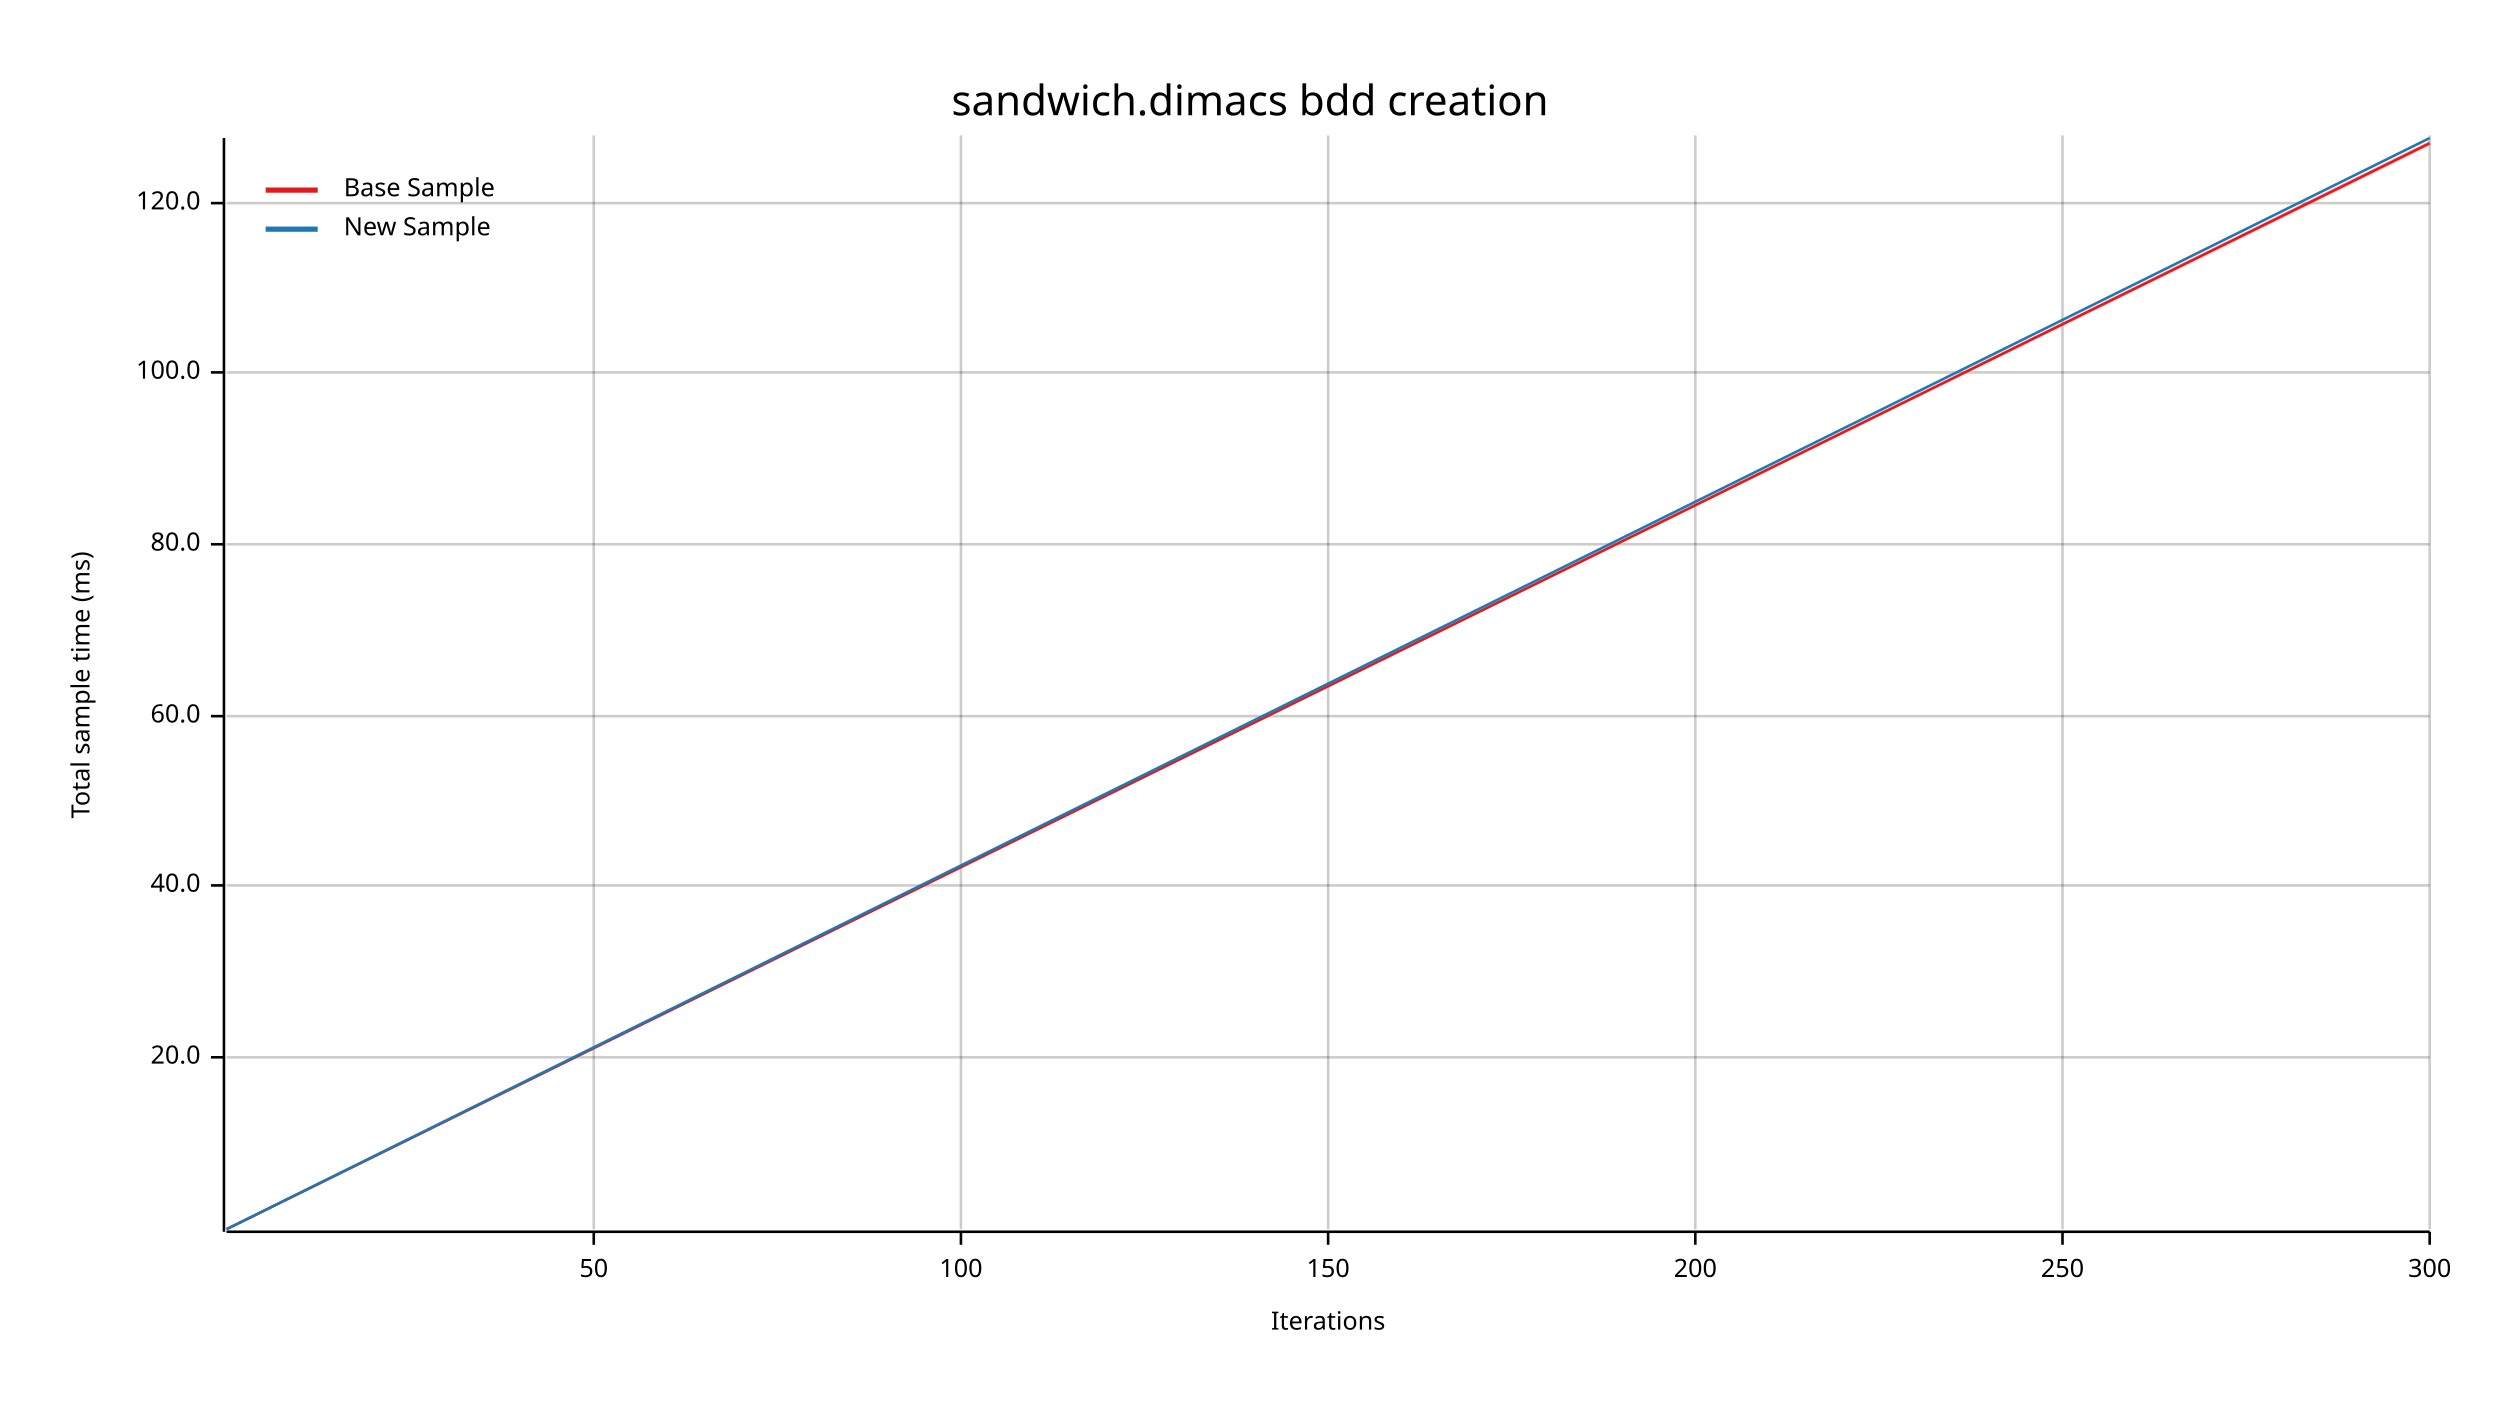
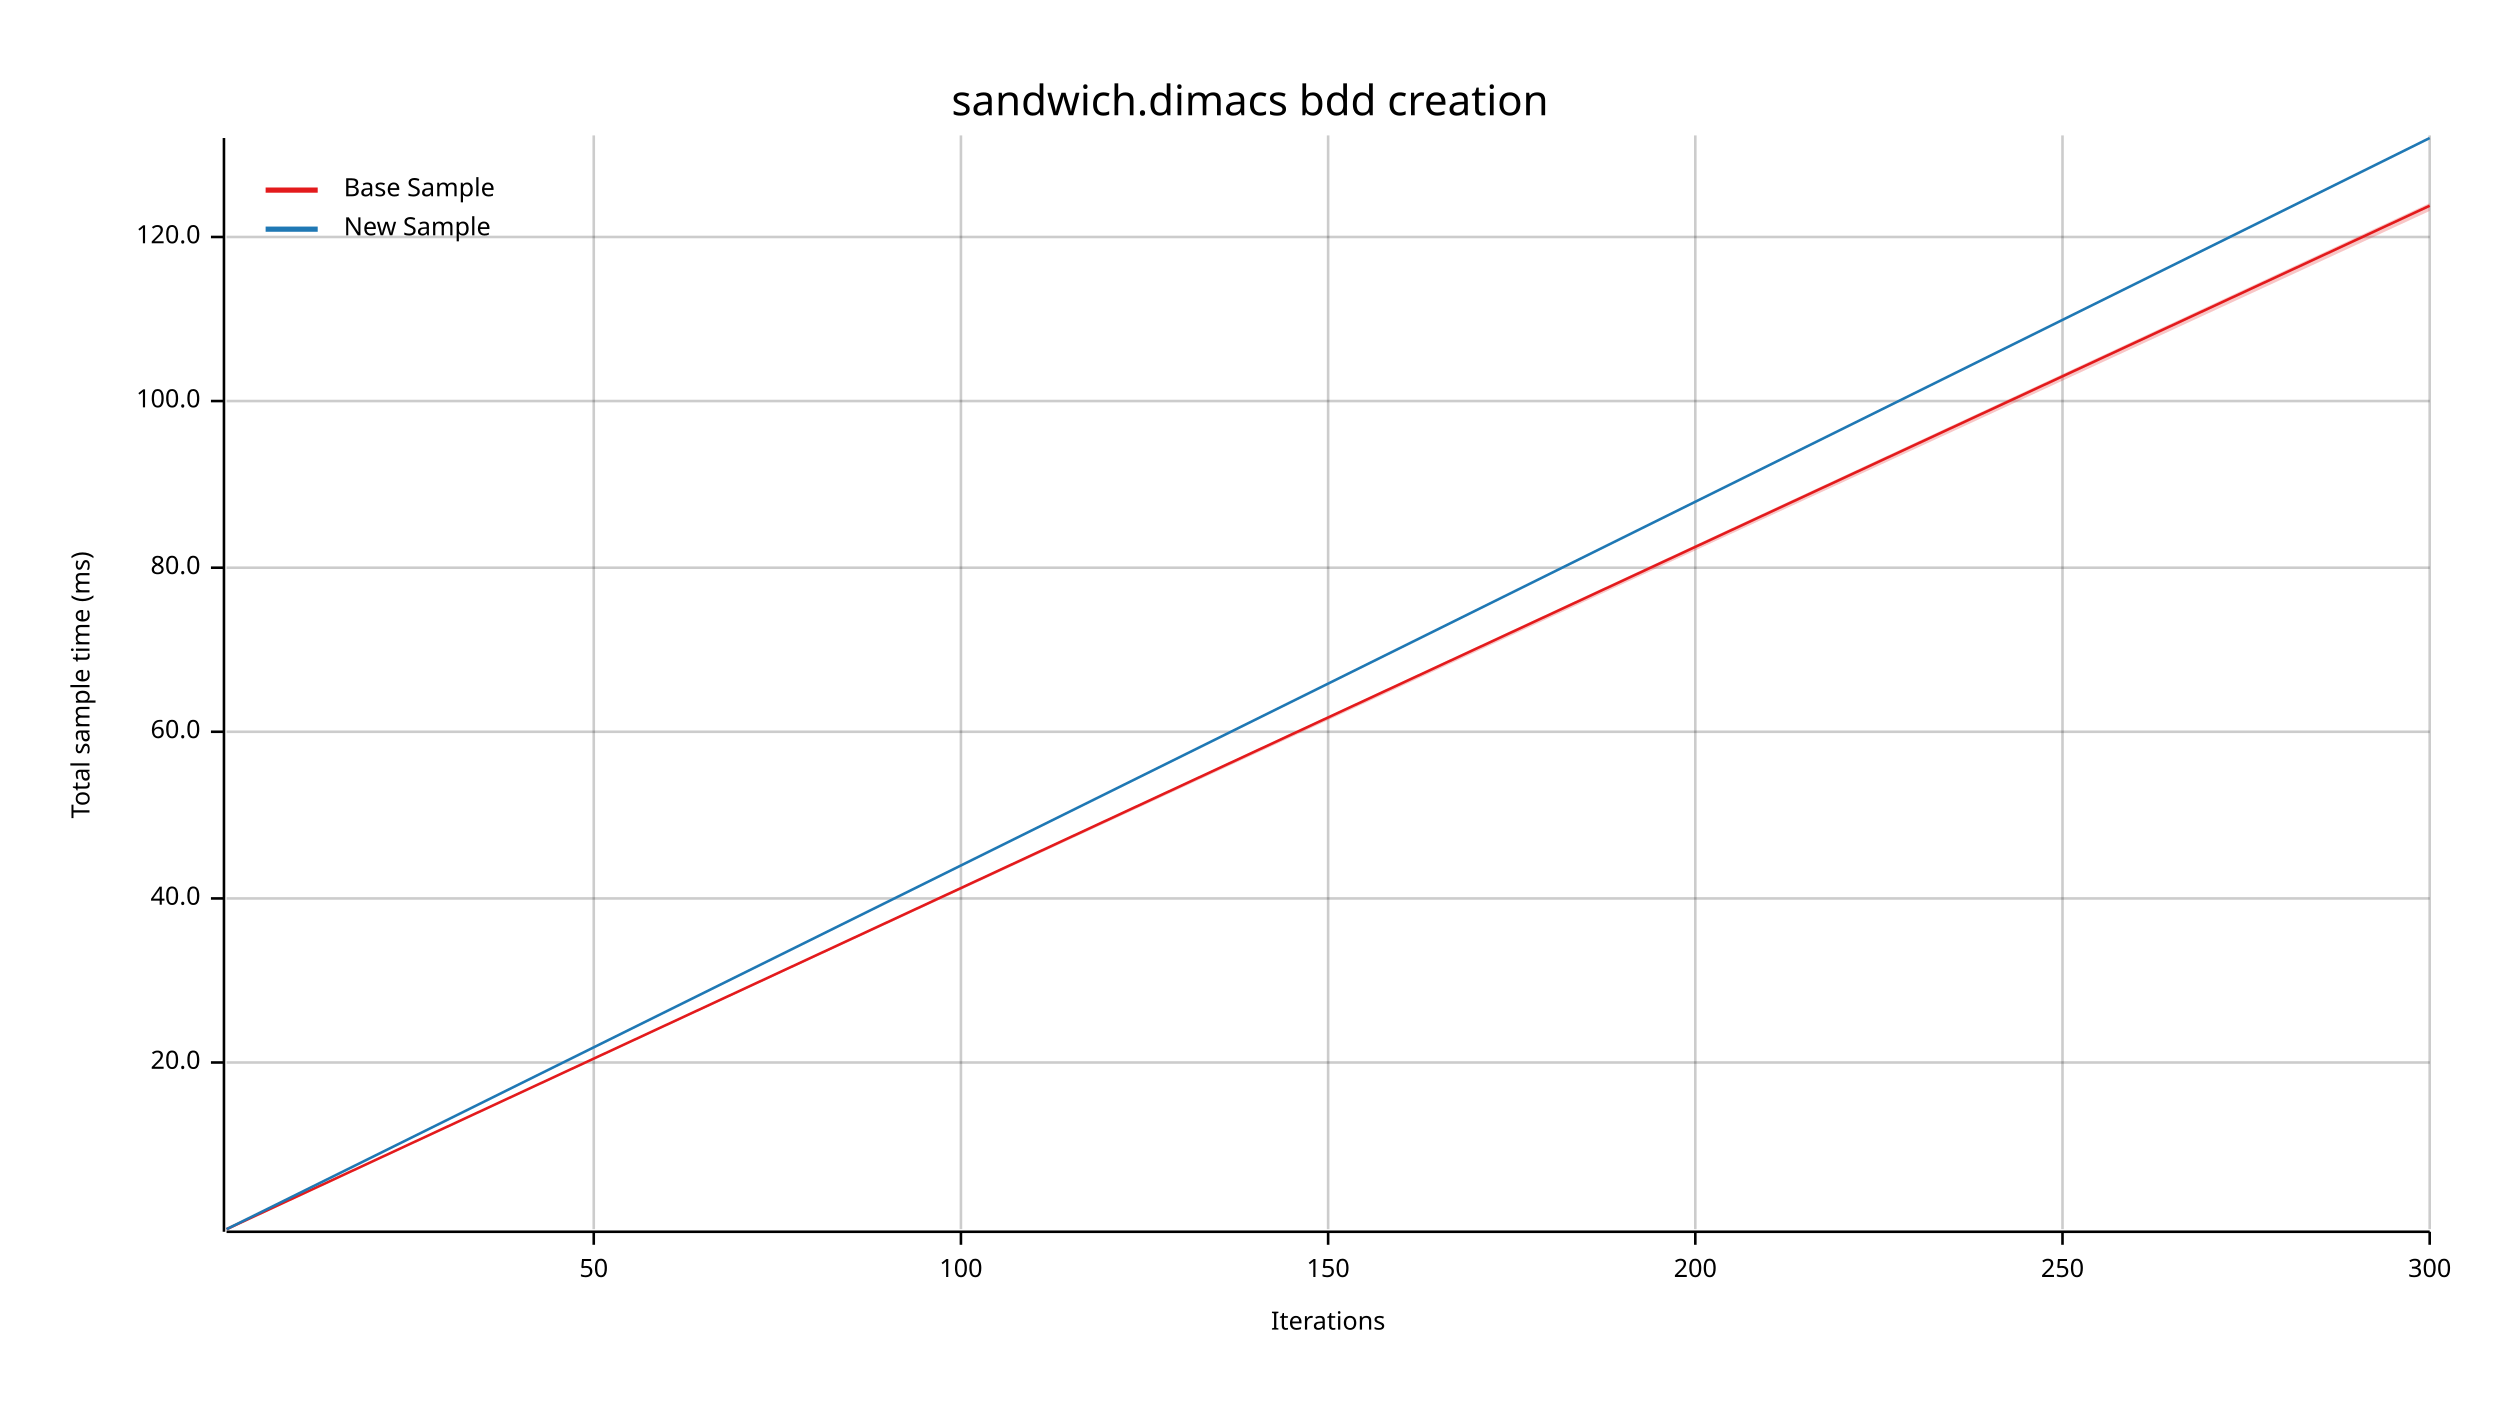
<svg xmlns="http://www.w3.org/2000/svg" width="960" height="540" viewBox="0 0 960 540">
  <text x="480" y="32" dy="0.76em" text-anchor="middle" font-family="sans-serif" font-size="16.129" opacity="1" fill="#000000">
sandwich.dimacs bdd creation
</text>
  <text x="27" y="263" dy="0.76em" text-anchor="middle" font-family="sans-serif" font-size="9.677" opacity="1" fill="#000000" transform="rotate(270, 27, 263)">
Total sample time (ms)
</text>
  <text x="510" y="513" dy="-0.5ex" text-anchor="middle" font-family="sans-serif" font-size="9.677" opacity="1" fill="#000000">
Iterations
</text>
  <line opacity="0.2" stroke="#000000" stroke-width="1" x1="228" y1="472" x2="228" y2="52" />
  <line opacity="0.2" stroke="#000000" stroke-width="1" x1="369" y1="472" x2="369" y2="52" />
  <line opacity="0.2" stroke="#000000" stroke-width="1" x1="510" y1="472" x2="510" y2="52" />
  <line opacity="0.2" stroke="#000000" stroke-width="1" x1="651" y1="472" x2="651" y2="52" />
  <line opacity="0.2" stroke="#000000" stroke-width="1" x1="792" y1="472" x2="792" y2="52" />
  <line opacity="0.2" stroke="#000000" stroke-width="1" x1="933" y1="472" x2="933" y2="52" />
-   <line opacity="0.2" stroke="#000000" stroke-width="1" x1="87" y1="406" x2="933" y2="406" />
-   <line opacity="0.2" stroke="#000000" stroke-width="1" x1="87" y1="340" x2="933" y2="340" />
-   <line opacity="0.2" stroke="#000000" stroke-width="1" x1="87" y1="275" x2="933" y2="275" />
-   <line opacity="0.2" stroke="#000000" stroke-width="1" x1="87" y1="209" x2="933" y2="209" />
-   <line opacity="0.2" stroke="#000000" stroke-width="1" x1="87" y1="143" x2="933" y2="143" />
-   <line opacity="0.2" stroke="#000000" stroke-width="1" x1="87" y1="78" x2="933" y2="78" />
+   <line opacity="0.2" stroke="#000000" stroke-width="1" x1="87" y1="408" x2="933" y2="408" />
+   <line opacity="0.2" stroke="#000000" stroke-width="1" x1="87" y1="345" x2="933" y2="345" />
+   <line opacity="0.2" stroke="#000000" stroke-width="1" x1="87" y1="281" x2="933" y2="281" />
+   <line opacity="0.2" stroke="#000000" stroke-width="1" x1="87" y1="218" x2="933" y2="218" />
+   <line opacity="0.2" stroke="#000000" stroke-width="1" x1="87" y1="154" x2="933" y2="154" />
+   <line opacity="0.2" stroke="#000000" stroke-width="1" x1="87" y1="91" x2="933" y2="91" />
  <polyline fill="none" opacity="1" stroke="#000000" stroke-width="1" points="86,53 86,473 " />
-   <text x="77" y="406" dy="0.5ex" text-anchor="end" font-family="sans-serif" font-size="9.677" opacity="1" fill="#000000">
+   <text x="77" y="408" dy="0.5ex" text-anchor="end" font-family="sans-serif" font-size="9.677" opacity="1" fill="#000000">
20.0
</text>
-   <polyline fill="none" opacity="1" stroke="#000000" stroke-width="1" points="81,406 86,406 " />
-   <text x="77" y="340" dy="0.5ex" text-anchor="end" font-family="sans-serif" font-size="9.677" opacity="1" fill="#000000">
+   <polyline fill="none" opacity="1" stroke="#000000" stroke-width="1" points="81,408 86,408 " />
+   <text x="77" y="345" dy="0.5ex" text-anchor="end" font-family="sans-serif" font-size="9.677" opacity="1" fill="#000000">
40.0
</text>
-   <polyline fill="none" opacity="1" stroke="#000000" stroke-width="1" points="81,340 86,340 " />
-   <text x="77" y="275" dy="0.5ex" text-anchor="end" font-family="sans-serif" font-size="9.677" opacity="1" fill="#000000">
+   <polyline fill="none" opacity="1" stroke="#000000" stroke-width="1" points="81,345 86,345 " />
+   <text x="77" y="281" dy="0.5ex" text-anchor="end" font-family="sans-serif" font-size="9.677" opacity="1" fill="#000000">
60.0
</text>
-   <polyline fill="none" opacity="1" stroke="#000000" stroke-width="1" points="81,275 86,275 " />
-   <text x="77" y="209" dy="0.5ex" text-anchor="end" font-family="sans-serif" font-size="9.677" opacity="1" fill="#000000">
+   <polyline fill="none" opacity="1" stroke="#000000" stroke-width="1" points="81,281 86,281 " />
+   <text x="77" y="218" dy="0.5ex" text-anchor="end" font-family="sans-serif" font-size="9.677" opacity="1" fill="#000000">
80.0
</text>
-   <polyline fill="none" opacity="1" stroke="#000000" stroke-width="1" points="81,209 86,209 " />
-   <text x="77" y="143" dy="0.5ex" text-anchor="end" font-family="sans-serif" font-size="9.677" opacity="1" fill="#000000">
+   <polyline fill="none" opacity="1" stroke="#000000" stroke-width="1" points="81,218 86,218 " />
+   <text x="77" y="154" dy="0.5ex" text-anchor="end" font-family="sans-serif" font-size="9.677" opacity="1" fill="#000000">
100.0
</text>
-   <polyline fill="none" opacity="1" stroke="#000000" stroke-width="1" points="81,143 86,143 " />
-   <text x="77" y="78" dy="0.5ex" text-anchor="end" font-family="sans-serif" font-size="9.677" opacity="1" fill="#000000">
+   <polyline fill="none" opacity="1" stroke="#000000" stroke-width="1" points="81,154 86,154 " />
+   <text x="77" y="91" dy="0.5ex" text-anchor="end" font-family="sans-serif" font-size="9.677" opacity="1" fill="#000000">
120.0
</text>
-   <polyline fill="none" opacity="1" stroke="#000000" stroke-width="1" points="81,78 86,78 " />
+   <polyline fill="none" opacity="1" stroke="#000000" stroke-width="1" points="81,91 86,91 " />
  <polyline fill="none" opacity="1" stroke="#000000" stroke-width="1" points="87,473 933,473 " />
  <text x="228" y="483" dy="0.76em" text-anchor="middle" font-family="sans-serif" font-size="9.677" opacity="1" fill="#000000">
50
</text>
  <polyline fill="none" opacity="1" stroke="#000000" stroke-width="1" points="228,473 228,478 " />
  <text x="369" y="483" dy="0.76em" text-anchor="middle" font-family="sans-serif" font-size="9.677" opacity="1" fill="#000000">
100
</text>
  <polyline fill="none" opacity="1" stroke="#000000" stroke-width="1" points="369,473 369,478 " />
  <text x="510" y="483" dy="0.76em" text-anchor="middle" font-family="sans-serif" font-size="9.677" opacity="1" fill="#000000">
150
</text>
  <polyline fill="none" opacity="1" stroke="#000000" stroke-width="1" points="510,473 510,478 " />
  <text x="651" y="483" dy="0.76em" text-anchor="middle" font-family="sans-serif" font-size="9.677" opacity="1" fill="#000000">
200
</text>
  <polyline fill="none" opacity="1" stroke="#000000" stroke-width="1" points="651,473 651,478 " />
  <text x="792" y="483" dy="0.76em" text-anchor="middle" font-family="sans-serif" font-size="9.677" opacity="1" fill="#000000">
250
</text>
  <polyline fill="none" opacity="1" stroke="#000000" stroke-width="1" points="792,473 792,478 " />
  <text x="933" y="483" dy="0.76em" text-anchor="middle" font-family="sans-serif" font-size="9.677" opacity="1" fill="#000000">
300
</text>
  <polyline fill="none" opacity="1" stroke="#000000" stroke-width="1" points="933,473 933,478 " />
-   <polyline fill="none" opacity="1" stroke="#E31A1C" stroke-width="1" points="87,472 933,55 " />
-   <polygon opacity="0.25" fill="#E31A1C" points="87,472 933,56 933,54 " />
+   <polyline fill="none" opacity="1" stroke="#E31A1C" stroke-width="1" points="87,472 933,79 " />
+   <polygon opacity="0.25" fill="#E31A1C" points="87,472 933,81 933,78 " />
  <polyline fill="none" opacity="1" stroke="#1F78B4" stroke-width="1" points="87,472 933,53 " />
  <polygon opacity="0.25" fill="#1F78B4" points="87,472 933,53 933,53 " />
  <text x="132" y="68" dy="0.76em" text-anchor="start" font-family="sans-serif" font-size="9.677" opacity="1" fill="#000000">
Base Sample
</text>
  <text x="132" y="83" dy="0.76em" text-anchor="start" font-family="sans-serif" font-size="9.677" opacity="1" fill="#000000">
New Sample
</text>
  <polyline fill="none" opacity="1" stroke="#E31A1C" stroke-width="2" points="102,73 122,73 " />
  <polyline fill="none" opacity="1" stroke="#1F78B4" stroke-width="2" points="102,88 122,88 " />
</svg>
